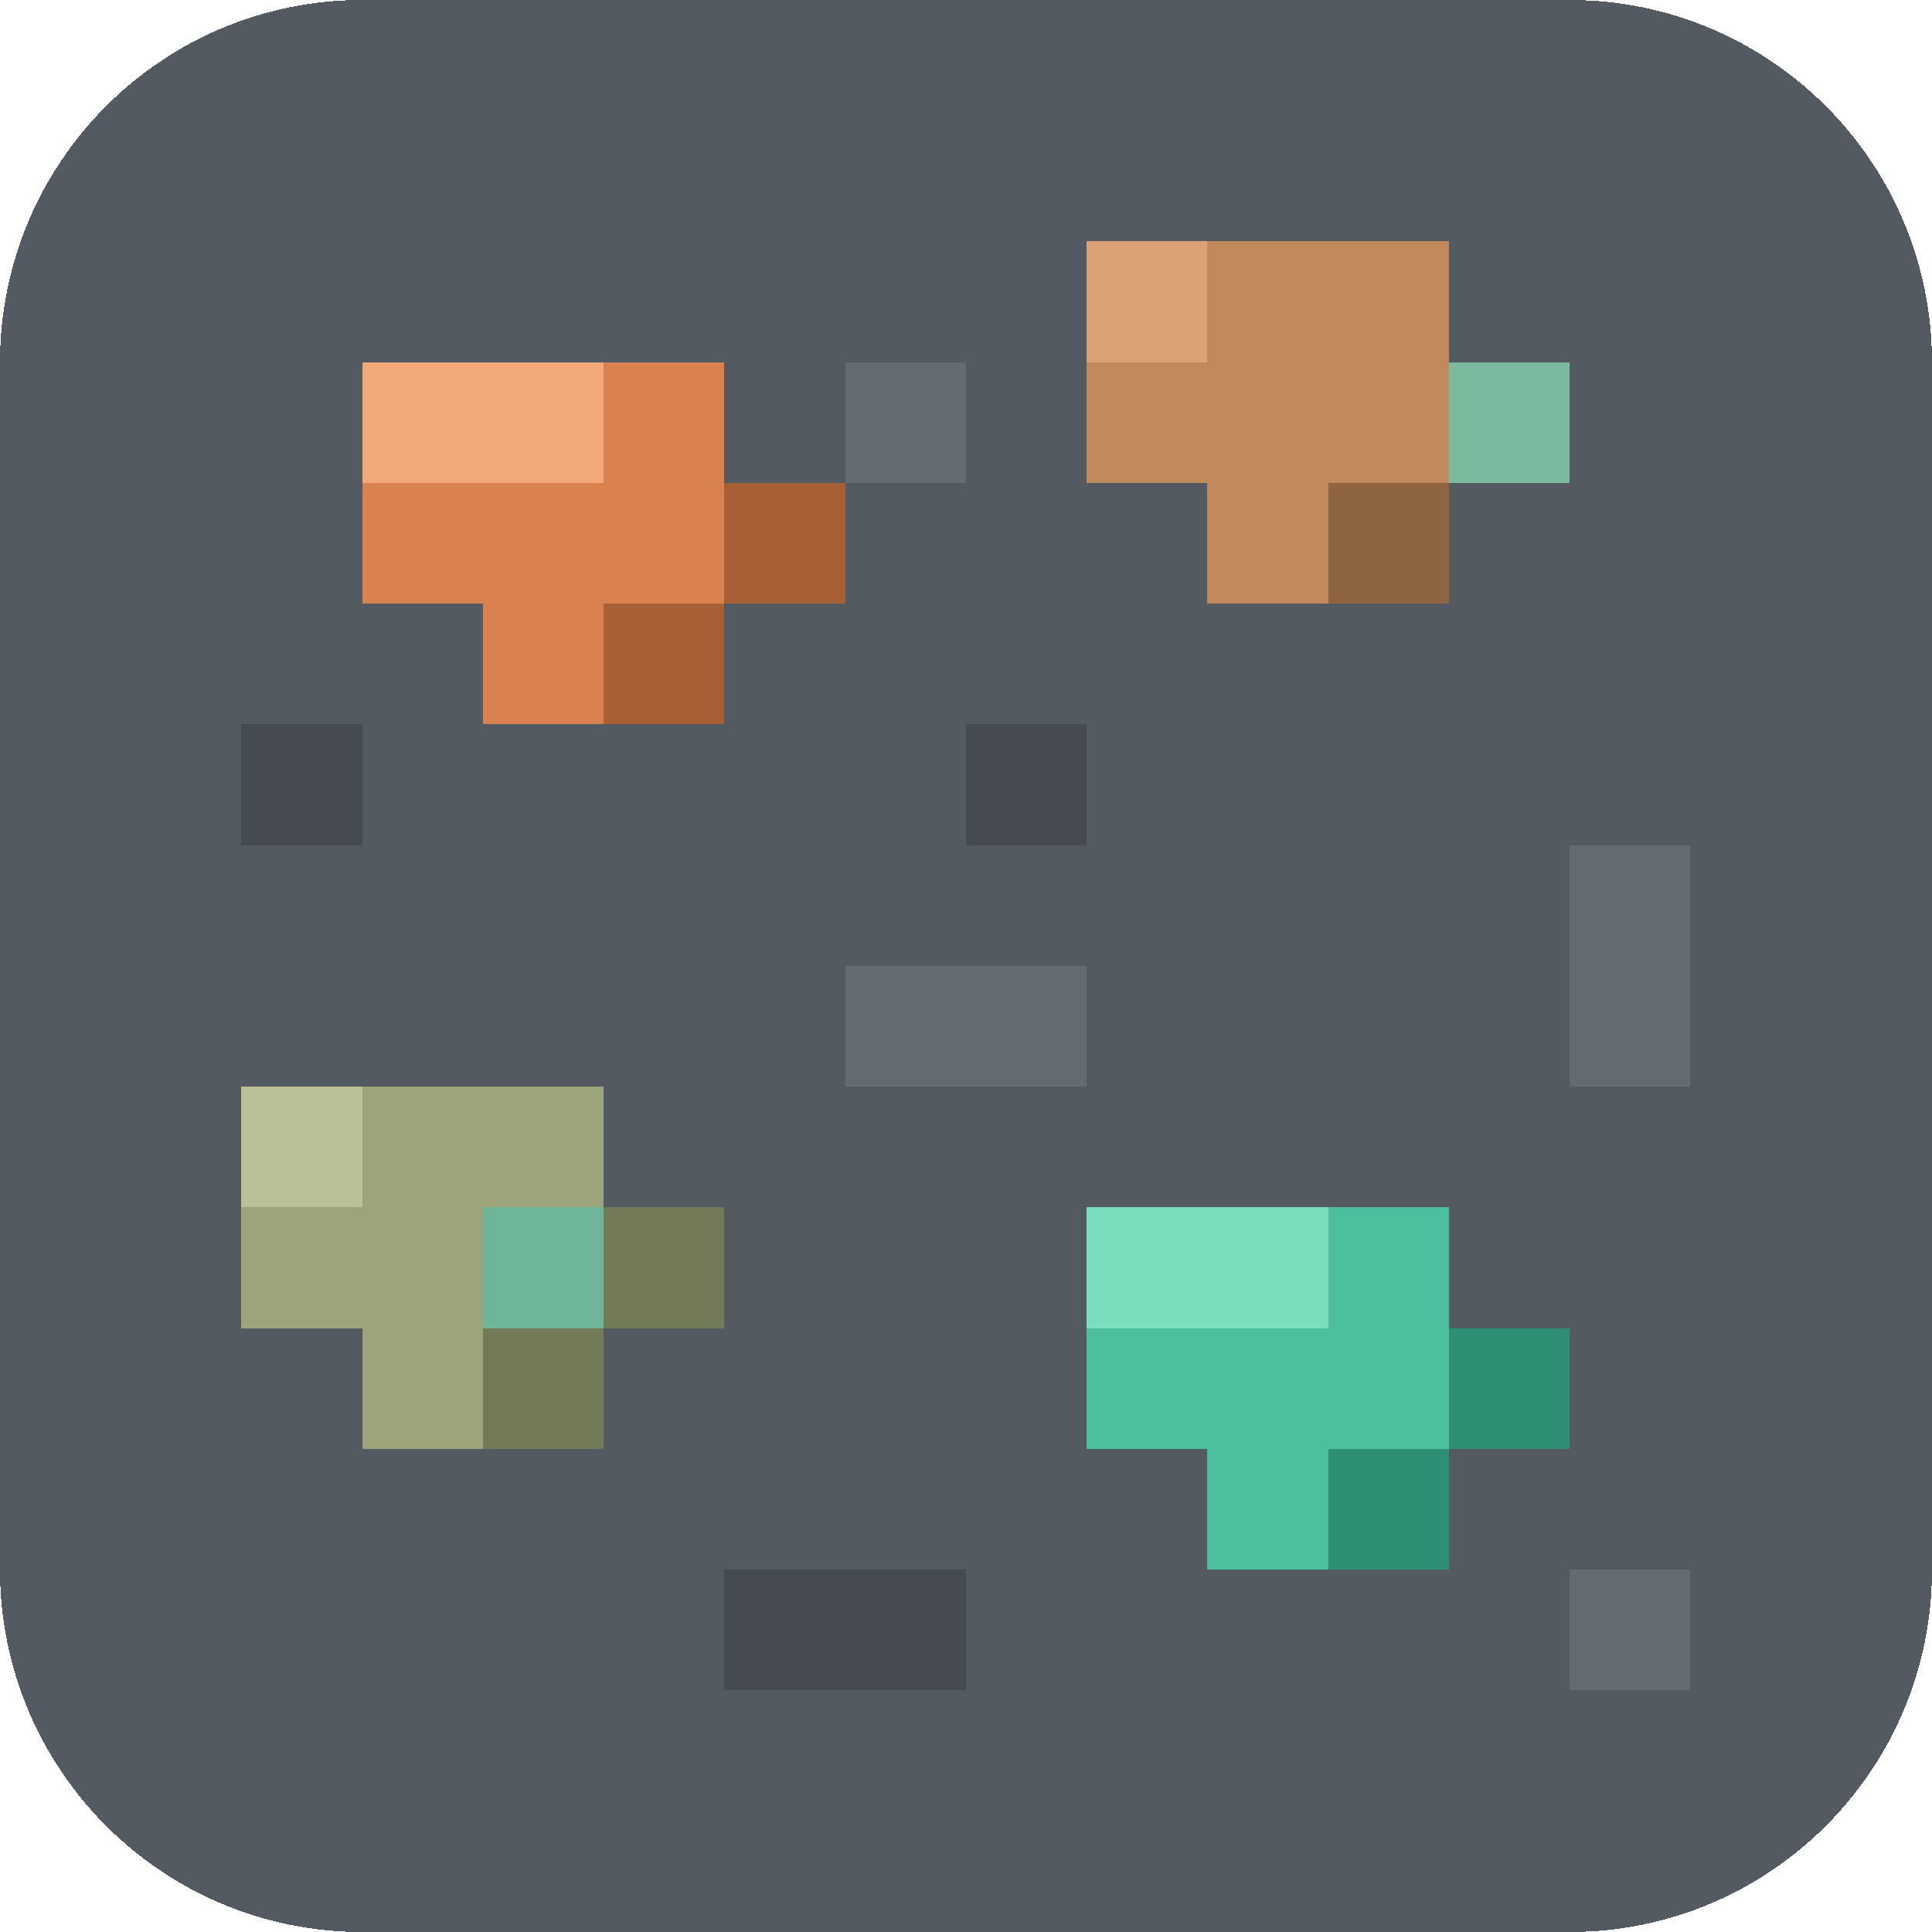
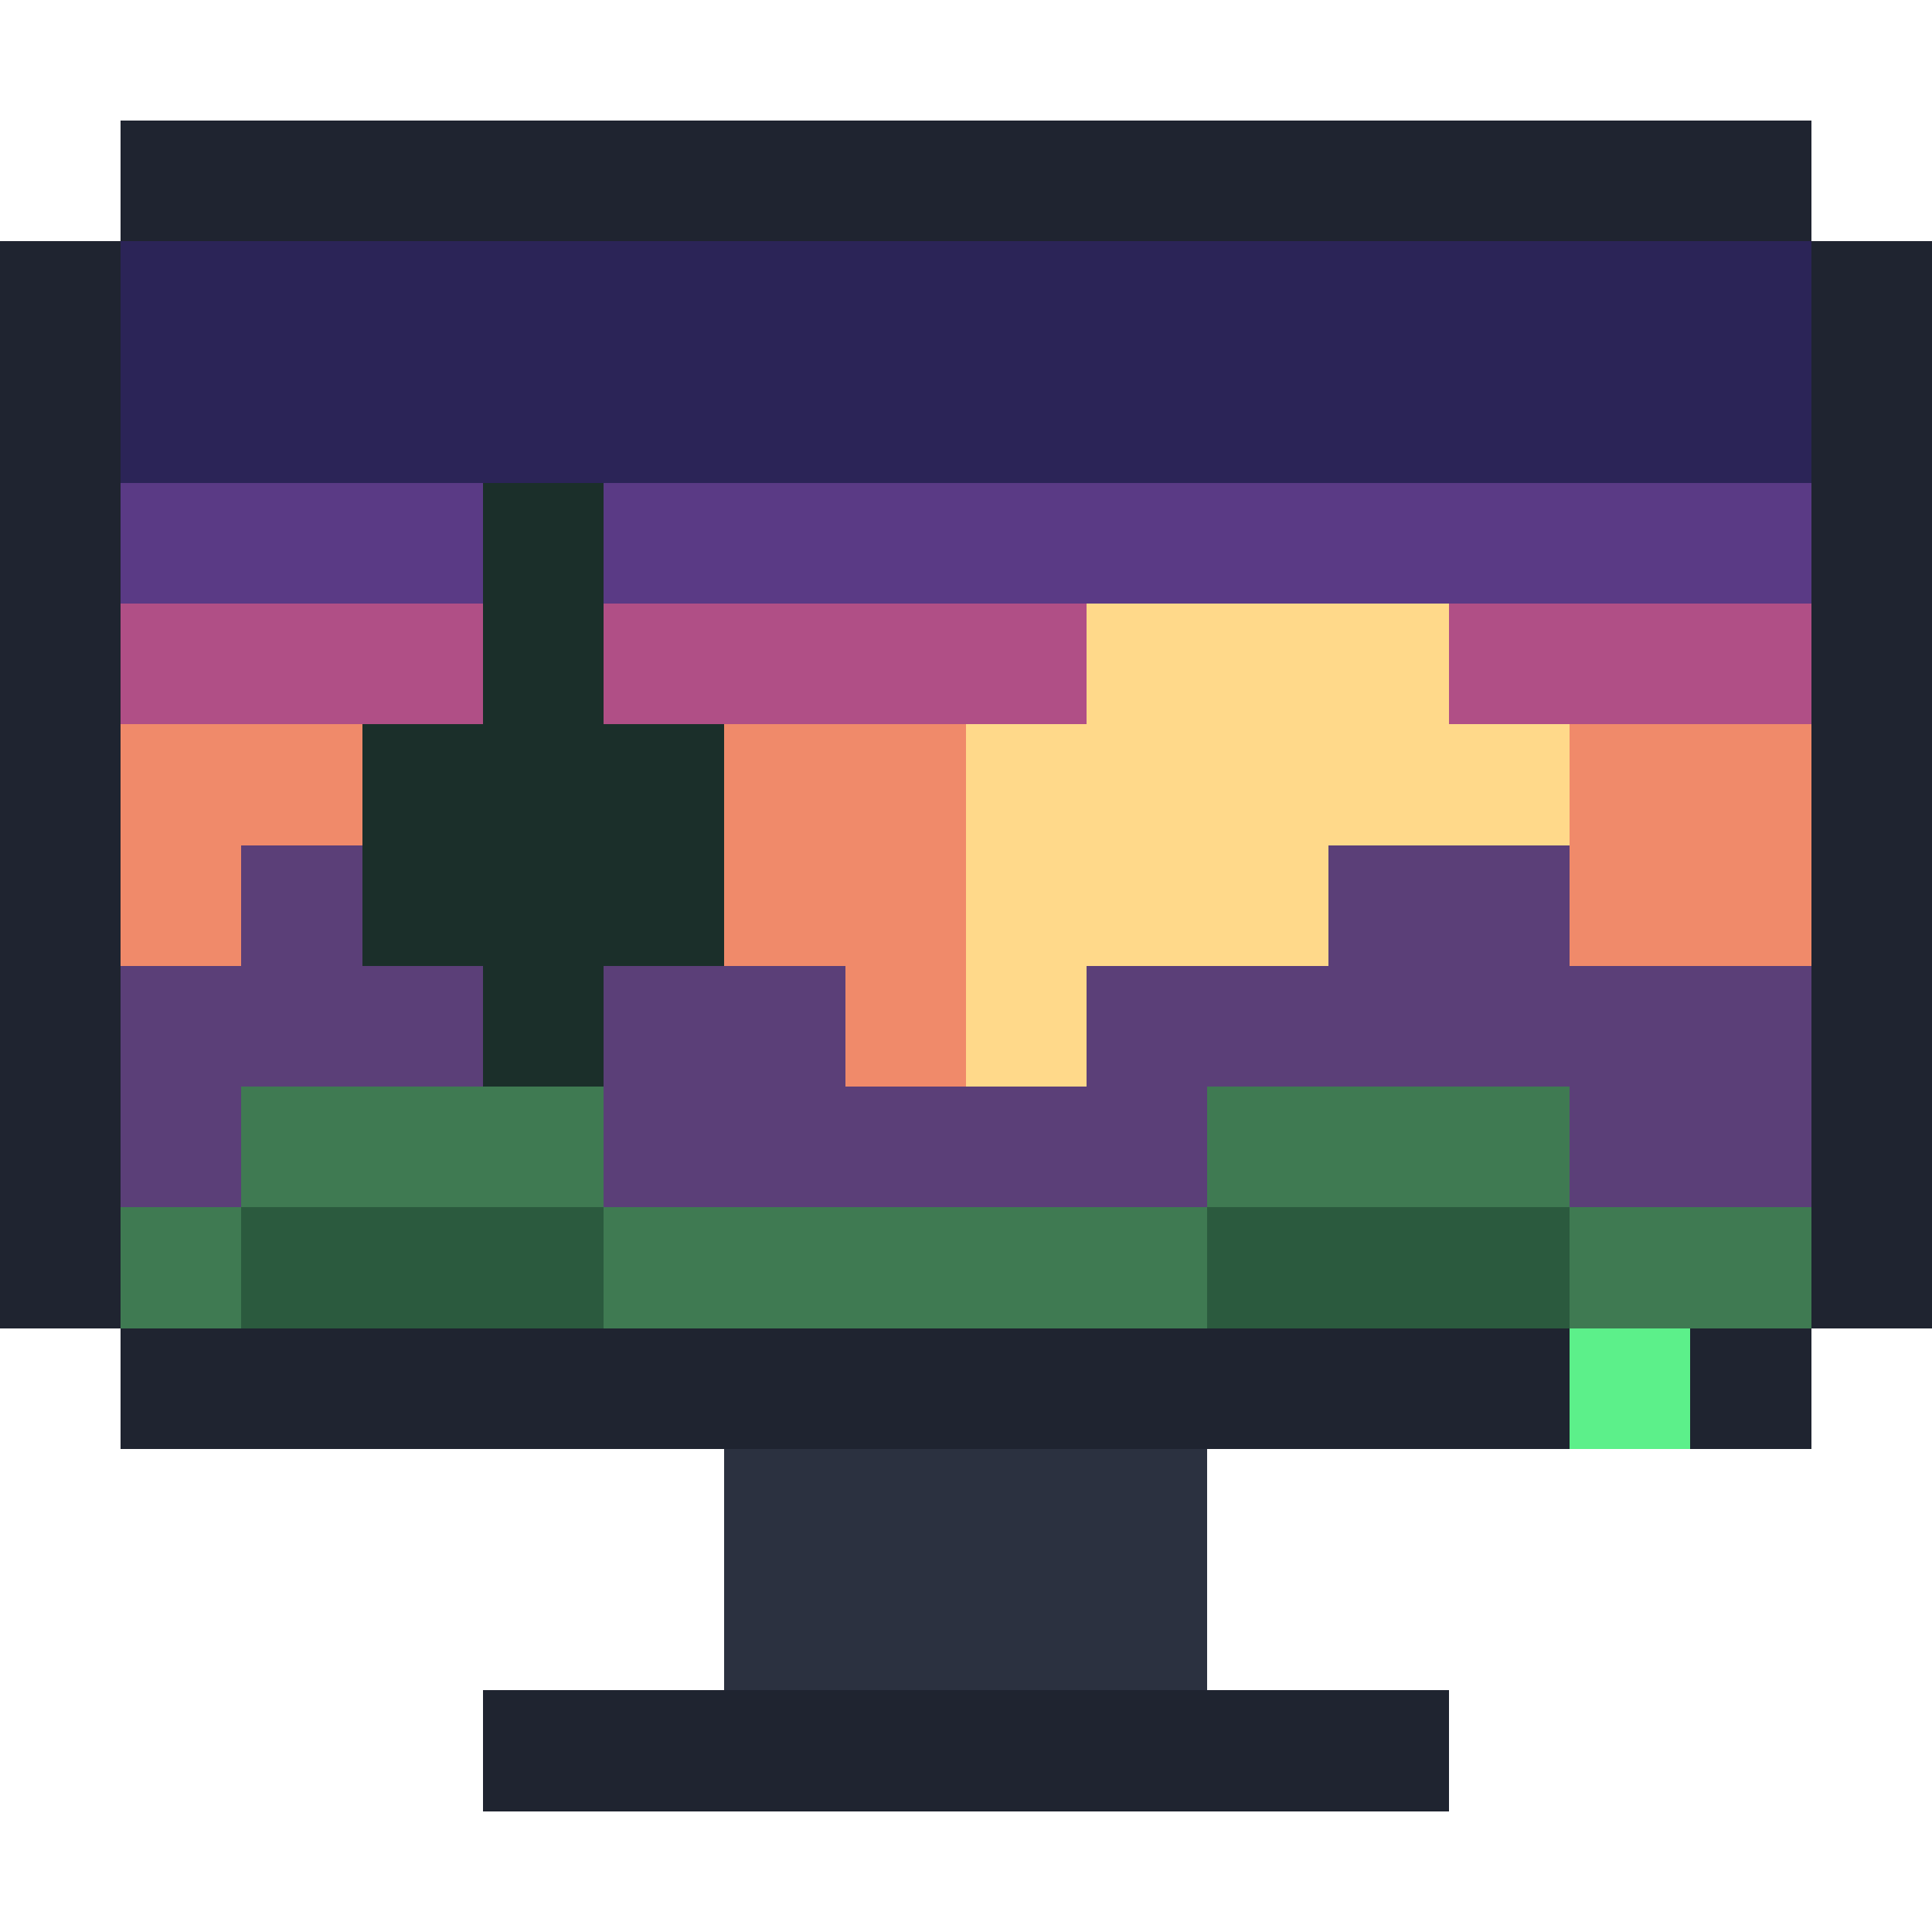
<svg xmlns="http://www.w3.org/2000/svg" viewBox="0 0 16 16" shape-rendering="crispEdges">
-   <rect width="16" height="16" rx="3" fill="#545a61" />
-   <rect x="7" y="3" width="1" height="1" fill="#646b73" />
-   <rect x="13" y="7" width="1" height="2" fill="#646b73" />
-   <rect x="2" y="6" width="1" height="1" fill="#464b52" />
-   <rect x="7" y="8" width="2" height="1" fill="#646b73" />
-   <rect x="6" y="13" width="2" height="1" fill="#464b52" />
-   <rect x="13" y="13" width="1" height="1" fill="#646b73" />
-   <rect x="8" y="6" width="1" height="1" fill="#464b52" />
-   <rect x="3" y="3" width="3" height="1" fill="#d9824f" />
-   <rect x="3" y="4" width="4" height="1" fill="#d9824f" />
-   <rect x="4" y="5" width="2" height="1" fill="#d9824f" />
-   <rect x="3" y="3" width="2" height="1" fill="#f2a878" />
-   <rect x="6" y="4" width="1" height="1" fill="#a85f35" />
-   <rect x="5" y="5" width="1" height="1" fill="#a85f35" />
-   <rect x="9" y="2" width="3" height="1" fill="#c08a5c" />
-   <rect x="9" y="3" width="4" height="1" fill="#c08a5c" />
-   <rect x="10" y="4" width="2" height="1" fill="#c08a5c" />
-   <rect x="9" y="2" width="1" height="1" fill="#dba277" />
-   <rect x="12" y="3" width="1" height="1" fill="#8f6440" />
-   <rect x="11" y="4" width="1" height="1" fill="#8f6440" />
-   <rect x="12" y="3" width="1" height="1" fill="#7cbaa0" />
-   <rect x="2" y="9" width="3" height="1" fill="#9ea47a" />
-   <rect x="2" y="10" width="4" height="1" fill="#9ea47a" />
-   <rect x="3" y="11" width="2" height="1" fill="#9ea47a" />
-   <rect x="2" y="9" width="1" height="1" fill="#bcc096" />
-   <rect x="5" y="10" width="1" height="1" fill="#727a58" />
-   <rect x="4" y="11" width="1" height="1" fill="#727a58" />
-   <rect x="4" y="10" width="1" height="1" fill="#6fb59a" />
-   <rect x="9" y="10" width="3" height="1" fill="#4cbf9f" />
-   <rect x="9" y="11" width="4" height="1" fill="#4cbf9f" />
-   <rect x="10" y="12" width="2" height="1" fill="#4cbf9f" />
-   <rect x="9" y="10" width="2" height="1" fill="#7cdcbe" />
-   <rect x="12" y="11" width="1" height="1" fill="#2f8f74" />
-   <rect x="11" y="12" width="1" height="1" fill="#2f8f74" />
+   <rect x="1" y="1" width="14" height="1" fill="#1f2430" />
+   <rect x="0" y="2" width="1" height="1" fill="#1f2430" />
+   <rect x="1" y="2" width="14" height="1" fill="#2b2457" />
+   <rect x="15" y="2" width="1" height="1" fill="#1f2430" />
+   <rect x="0" y="3" width="1" height="1" fill="#1f2430" />
+   <rect x="1" y="3" width="14" height="1" fill="#2b2457" />
+   <rect x="15" y="3" width="1" height="1" fill="#1f2430" />
+   <rect x="0" y="4" width="1" height="1" fill="#1f2430" />
+   <rect x="1" y="4" width="3" height="1" fill="#5a3a85" />
+   <rect x="4" y="4" width="1" height="1" fill="#1b2f2a" />
+   <rect x="5" y="4" width="10" height="1" fill="#5a3a85" />
+   <rect x="15" y="4" width="1" height="1" fill="#1f2430" />
+   <rect x="0" y="5" width="1" height="1" fill="#1f2430" />
+   <rect x="1" y="5" width="3" height="1" fill="#b04f86" />
+   <rect x="4" y="5" width="1" height="1" fill="#1b2f2a" />
+   <rect x="5" y="5" width="4" height="1" fill="#b04f86" />
+   <rect x="9" y="5" width="3" height="1" fill="#ffd98a" />
+   <rect x="12" y="5" width="3" height="1" fill="#b04f86" />
+   <rect x="15" y="5" width="1" height="1" fill="#1f2430" />
+   <rect x="0" y="6" width="1" height="1" fill="#1f2430" />
+   <rect x="1" y="6" width="2" height="1" fill="#f08a6a" />
+   <rect x="3" y="6" width="3" height="1" fill="#1b2f2a" />
+   <rect x="6" y="6" width="2" height="1" fill="#f08a6a" />
+   <rect x="8" y="6" width="5" height="1" fill="#ffd98a" />
+   <rect x="13" y="6" width="2" height="1" fill="#f08a6a" />
+   <rect x="15" y="6" width="1" height="1" fill="#1f2430" />
+   <rect x="0" y="7" width="1" height="1" fill="#1f2430" />
+   <rect x="1" y="7" width="1" height="1" fill="#f08a6a" />
+   <rect x="2" y="7" width="1" height="1" fill="#5b3f78" />
+   <rect x="3" y="7" width="3" height="1" fill="#1b2f2a" />
+   <rect x="6" y="7" width="2" height="1" fill="#f08a6a" />
+   <rect x="8" y="7" width="3" height="1" fill="#ffd98a" />
+   <rect x="11" y="7" width="2" height="1" fill="#5b3f78" />
+   <rect x="13" y="7" width="2" height="1" fill="#f08a6a" />
+   <rect x="15" y="7" width="1" height="1" fill="#1f2430" />
+   <rect x="0" y="8" width="1" height="1" fill="#1f2430" />
+   <rect x="1" y="8" width="3" height="1" fill="#5b3f78" />
+   <rect x="4" y="8" width="1" height="1" fill="#1b2f2a" />
+   <rect x="5" y="8" width="2" height="1" fill="#5b3f78" />
+   <rect x="7" y="8" width="1" height="1" fill="#f08a6a" />
+   <rect x="8" y="8" width="1" height="1" fill="#ffd98a" />
+   <rect x="9" y="8" width="6" height="1" fill="#5b3f78" />
+   <rect x="15" y="8" width="1" height="1" fill="#1f2430" />
+   <rect x="0" y="9" width="1" height="1" fill="#1f2430" />
+   <rect x="1" y="9" width="1" height="1" fill="#5b3f78" />
+   <rect x="2" y="9" width="3" height="1" fill="#3f7a52" />
+   <rect x="5" y="9" width="5" height="1" fill="#5b3f78" />
+   <rect x="10" y="9" width="3" height="1" fill="#3f7a52" />
+   <rect x="13" y="9" width="2" height="1" fill="#5b3f78" />
+   <rect x="15" y="9" width="1" height="1" fill="#1f2430" />
+   <rect x="0" y="10" width="1" height="1" fill="#1f2430" />
+   <rect x="1" y="10" width="1" height="1" fill="#3f7a52" />
+   <rect x="2" y="10" width="3" height="1" fill="#2b5a3e" />
+   <rect x="5" y="10" width="5" height="1" fill="#3f7a52" />
+   <rect x="10" y="10" width="3" height="1" fill="#2b5a3e" />
+   <rect x="13" y="10" width="2" height="1" fill="#3f7a52" />
+   <rect x="15" y="10" width="1" height="1" fill="#1f2430" />
+   <rect x="1" y="11" width="12" height="1" fill="#1f2430" />
+   <rect x="13" y="11" width="1" height="1" fill="#5cf08a" />
+   <rect x="14" y="11" width="1" height="1" fill="#1f2430" />
+   <rect x="6" y="12" width="4" height="1" fill="#2b3140" />
+   <rect x="6" y="13" width="4" height="1" fill="#2b3140" />
+   <rect x="4" y="14" width="8" height="1" fill="#1f2430" />
</svg>
